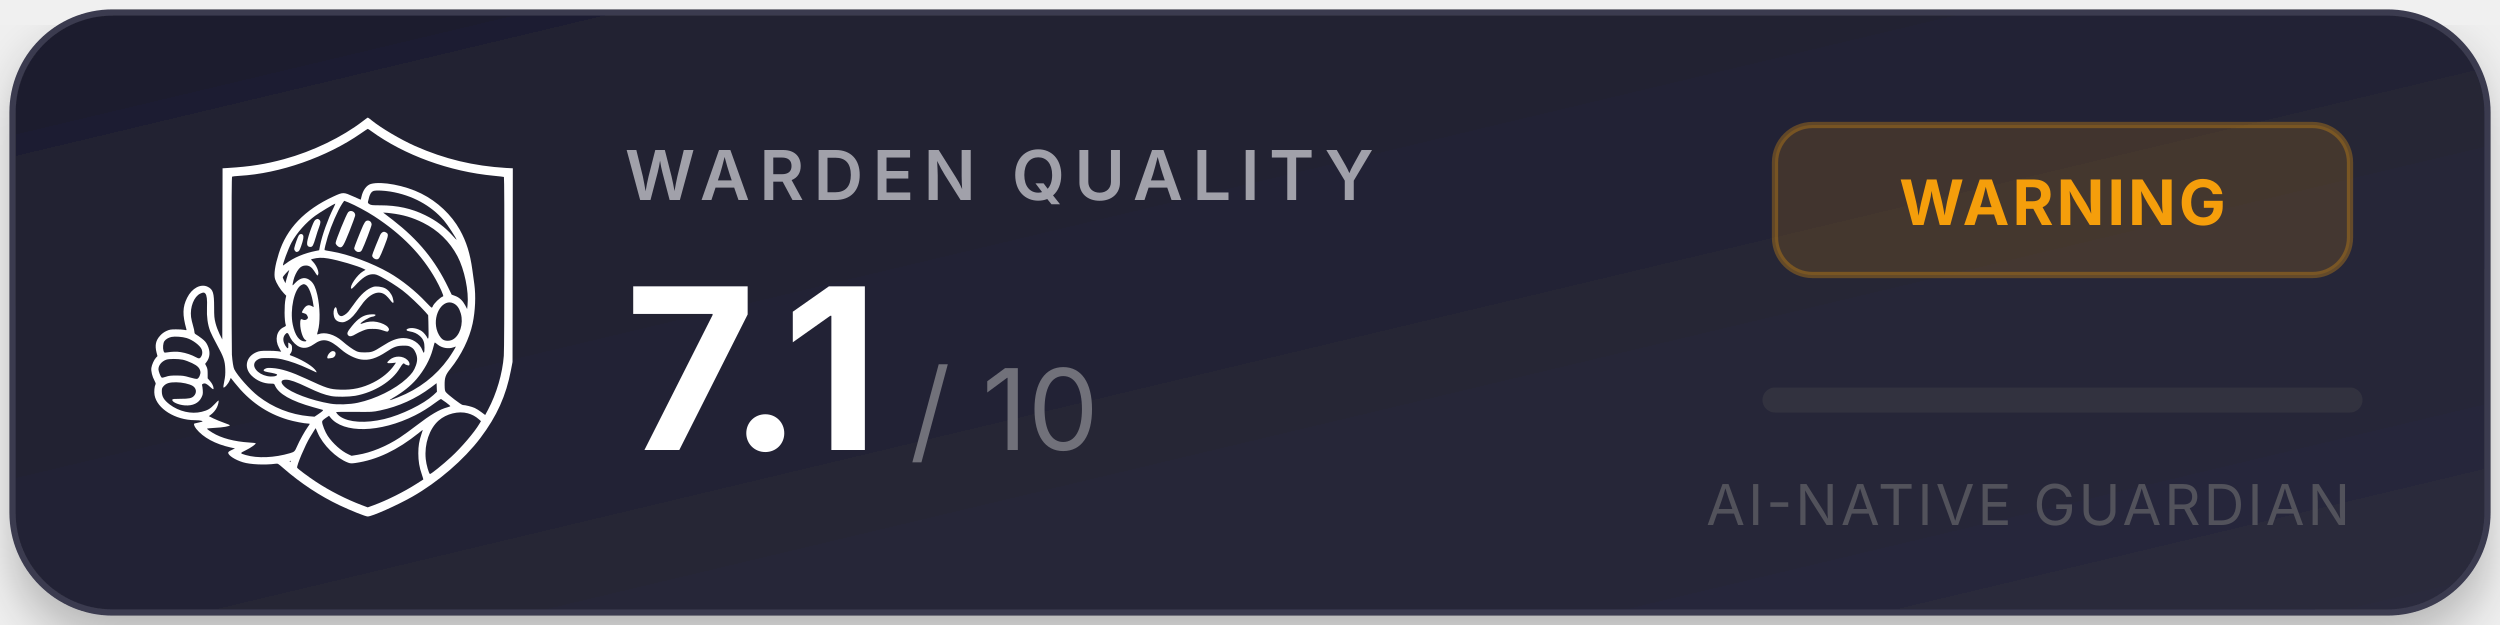
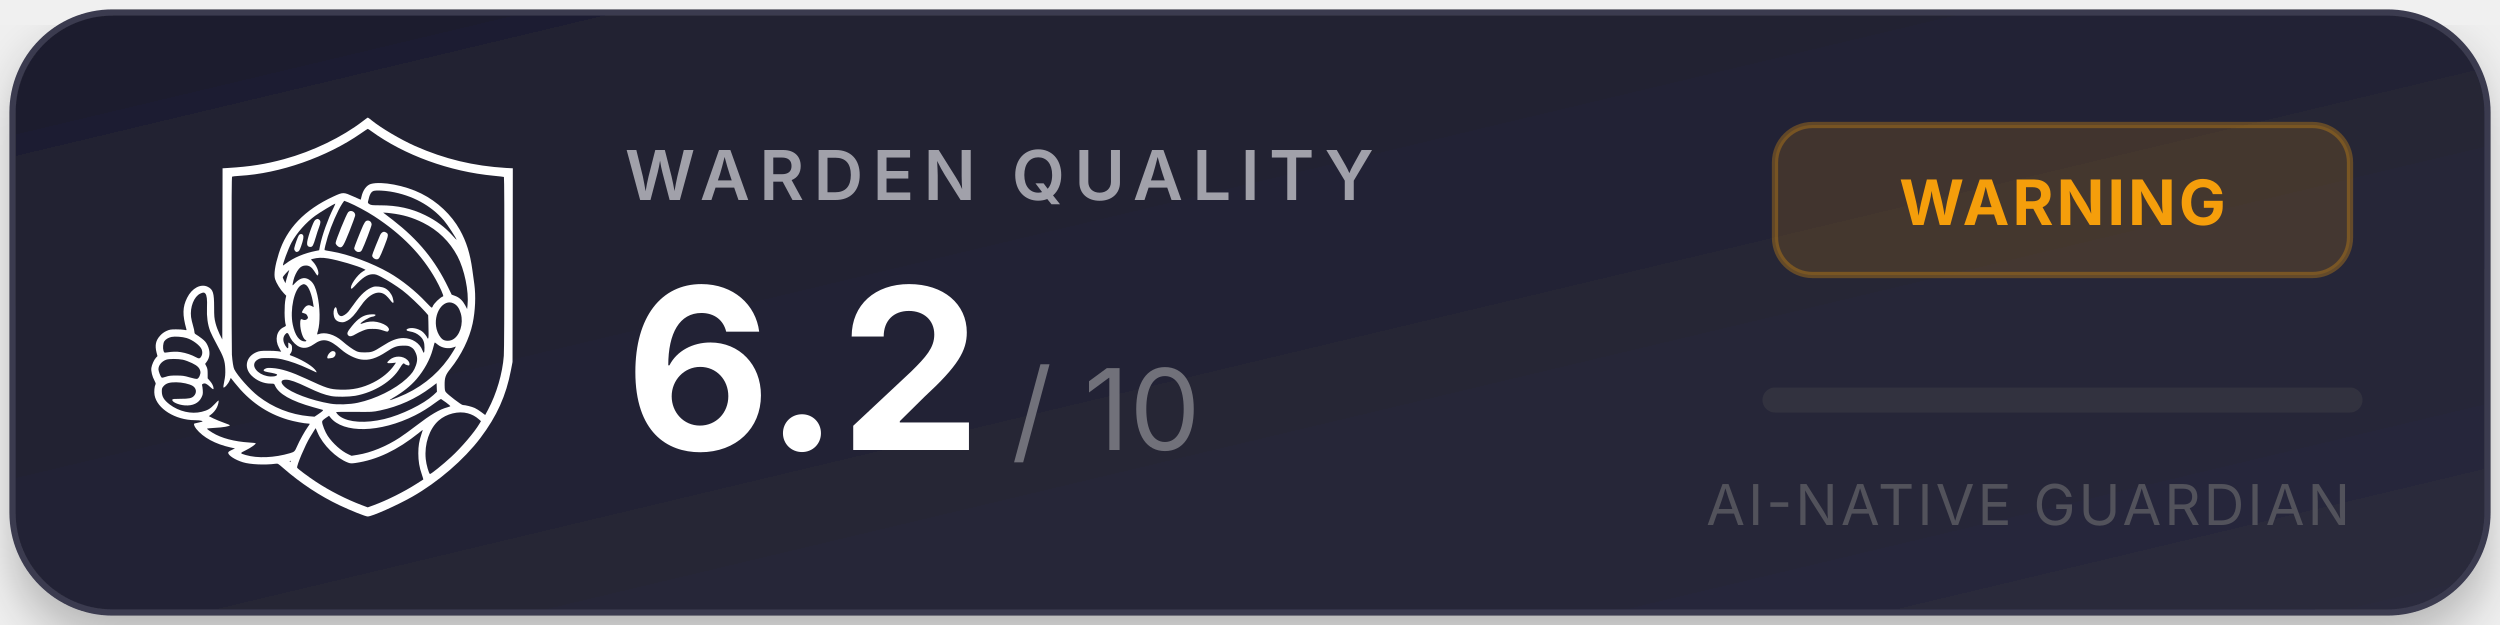
- <svg xmlns="http://www.w3.org/2000/svg" width="400" height="100" viewBox="0 0 400 100" fill="none" data-warden-score="7.1" data-warden-timestamp="1772179758" data-warden-signature="1323d77b89606d72a330bbf7ad29583934c5236ef3616fc03c890eb63693da88">
-   <a href="https://warden.ai/verify?score=7.1&amp;sig=1323d77b89606d72a330bbf7ad29583934c5236ef3616fc03c890eb63693da88&amp;ts=1772179758" target="_blank">
+ <svg xmlns="http://www.w3.org/2000/svg" width="400" height="100" viewBox="0 0 400 100" fill="none" data-warden-score="6.2" data-warden-timestamp="1773661838" data-warden-signature="8d0ba49e3256c50ffc5f9a5b0cdfe6c3658faf7058a2eddaee9c2c3eb1108806">
+   <a href="https://warden.ai/verify?score=6.2&amp;sig=8d0ba49e3256c50ffc5f9a5b0cdfe6c3658faf7058a2eddaee9c2c3eb1108806&amp;ts=1773661838" target="_blank">
    <defs>
      <filter id="shadow" x="-10%" y="-10%" width="120%" height="120%">
        <feDropShadow dx="0" dy="4" stdDeviation="4" flood-color="#000" flood-opacity="0.25" />
      </filter>
      <linearGradient id="cardGrad" x1="0" y1="0" x2="1" y2="1">
        <stop offset="0%" stop-color="#1e1e2e" />
        <stop offset="100%" stop-color="#2a2a3c" />
      </linearGradient>
      <linearGradient id="scoreGrad" x1="0" y1="0" x2="1" y2="0">
        <stop offset="0%" stop-color="#F59E0B" />
        <stop offset="100%" stop-color="#D97706" />
      </linearGradient>
    </defs>
    <rect x="2" y="2" width="396" height="96" rx="16" fill="url(#cardGrad)" stroke="#3b3b4f" stroke-width="1" filter="url(#shadow)" />
    <g transform="translate(24, 18) scale(0.09)">
      <path fill="#ffffff" d="m378.5 15.3c-36.8 28.4-89.3 53.8-140.1 67.6-33.1 9-60.2 13.3-99.6 15.7l-9.8 0.6-0.2 152.1-0.3 152.2-4.8-9.5c-2.7-5.6-5.7-13.6-7.2-19.5-2.2-8.8-2.5-12.1-2.5-28.6 0-25-1.9-31.3-11.1-35.9-12.3-6.3-28.4 2.1-36.9 19.4-8.2 16.4-8.5 30.2-1.4 55.5 0.7 2.4 0.6 2.4-3.7 1.5-2.4-0.5-9.1-0.9-14.9-0.9-9.4 0.1-11.2 0.4-16.8 2.9-4.2 2-7.9 4.6-11.1 8.2-7.9 8.6-9.7 17-6.5 30l1.7 6.5-2.6 2.7c-3.4 3.5-7.5 12.7-8.3 18.3-0.8 5.7 1.7 15.6 5.5 22.4 2.1 3.8 2.6 5.6 1.9 6.8-1.9 3.5-2.8 13.1-1.7 19.1 4.3 24.2 37 44.5 71.6 44.6 5 0 10.4 0.5 12 1.1 2.7 1.2 2.7 1.2-3.2 2.6-3.3 0.8-7.1 1.6-8.3 1.9-2 0.4-2.3 0.9-1.7 3.2 0.3 1.5 2 4.5 3.7 6.6 12.2 15.3 33.9 27.1 61.1 33.1l7.8 1.7-6.1 2.9c-4.3 2-6 3.4-6 4.8 0 4.7 12.3 12.7 26.2 16.9 12.9 4 39.8 5.2 58.3 2.6 3.9-0.5 4.3-0.2 13.7 8 30.6 26.7 65 49.4 99.4 65.7 20.5 9.7 46.5 20.1 50.4 20.1 7.5 0.1 52-19.7 79-35 46-26.1 92.1-65.9 121.4-104.6 29.4-39 45.7-75.3 54.3-120.6l2.8-14.5 0.3-172.1 0.2-172.2-11.7-0.6c-58.1-3.5-109.5-15.8-162-39-25.6-11.4-60.2-31.8-77.1-45.5-3.4-2.8-6.5-5.1-7-5.1-0.4 0-4.3 2.9-8.7 6.3zm15.1 18c58.4 42.5 139.2 71.9 217.8 79.2 9.3 0.9 17.3 1.8 17.8 2.1 1.2 0.8 1 300.8-0.2 317.9-2.3 31.3-12.9 67.5-28.1 96l-5 9.3-6.7-5c-3.7-2.8-9-6.2-11.9-7.5-5.1-2.3-16.4-5.2-21.3-5.3-2.7-0.1-26.8-18.6-30.2-23.1-1.5-2-1.9-4.4-2-12-0.2-13.5 1.5-18.4 10.2-29.2 19.2-23.8 34-53.9 39.6-80.7 4.7-22.6 5.8-48.7 3-69.5-0.9-6.1-2.4-17.5-3.5-25.5-4-29.3-10.5-50.1-22.2-71.2-15-26.9-39.7-50.3-68.8-64.8-28.4-14.3-70.5-22.2-89.4-17-7.7 2.2-14.2 11.1-16.8 22.9-0.6 2.8-1.2 5.1-1.4 5.1-0.2 0-5.9-2.5-12.7-5.6-17.8-8-18.4-8.1-35.9 0-51.1 23.6-83.2 57-96.9 101.1-6.9 21.9-9.1 37.2-6.7 45.6 2.1 6.9 9.5 19 15.4 25l4.5 4.7-1.2 5.3c-2.5 11.7-2.3 39.8 0.5 47 0.4 1.1-0.6 2.1-3.5 3.4-13 5.9-16.7 22.3-8.5 37.1l3.7 6.7-5.8-0.9c-3.3-0.5-11.7-0.9-18.9-0.8-10.9 0-13.9 0.4-18.5 2.2-19.2 7.6-23.8 27.5-9.7 41.7 9.4 9.3 21.6 14.5 34.3 14.5 5.9 0 6.2 0.1 7.4 3 6.3 15.1 28.8 28 68.5 39 8.3 2.4 15.6 4.4 16.4 4.6 1.9 0.6 0.3 2.2-7.6 7.6l-6.8 4.6-9.5-0.8c-32.8-2.9-64.6-15.4-90.6-35.7-14.6-11.3-36.9-36.3-42.6-47.8-1.6-3.1-3.3-13.9-4.2-26-0.3-3.9-0.6-76.5-0.6-161.4-0.1-113.6 0.2-154.6 1-155.1 0.6-0.4 6.5-1 13.1-1.4 71.3-4 155.7-33.5 215.9-75.5 6.3-4.4 11.8-8 12.1-8 0.4-0.1 3.3 1.8 6.5 4.2zm33.9 107.3c38.5 6.4 71.8 24.4 95 51.3 6 6.9 22.4 32.1 22.5 34.3 0 0.4-3.3-2.9-7.3-7.5-13.4-15-28.8-26.5-48.6-36.2-24.4-12-49.3-17.4-79.6-17.5-14.2 0-16.4-0.2-19.3-2-2.7-1.7-3.1-2.4-2.6-4.7 2.8-13.1 5.5-17.7 10.7-19.1 4.2-1.1 18-0.4 29.2 1.4zm-74.4 19.4c11.8 4.9 32.5 16 45.4 24.4 49.3 32.1 85.1 68.8 109.5 112.4 7.4 13.2 14.6 29.5 13.2 30-5.5 1.8-17.1 13.1-18.7 18.2-0.4 1.1-1.2 1.9-1.8 1.9-0.7-0.1-5-4.2-9.7-9.3-18.3-19.7-43.8-40.1-66-52.8-29.9-17.1-72.8-33-102.3-37.8-6.6-1.1-12.2-2.1-12.4-2.4-0.6-0.6 2.4-12.9 5.8-24.1 6.1-19.7 17.4-45.6 25.5-58.3 1.9-2.8 3.5-5.2 3.8-5.2 0.2 0 3.6 1.4 7.7 3zm-26.7 9.2c-10.1 20.1-20.4 49-24.1 67.4l-1.6 8.3-5.6 1.1c-20.8 4.1-40.1 12.2-53.5 22.5-2.6 1.9-4.8 3.5-5 3.5-1.9 0 9.3-30.3 15.1-41 9.3-17.1 25.8-35.7 42.1-47.5 7.8-5.7 33.8-21.4 35.5-21.5 0.4 0-0.9 3.3-2.9 7.2zm101.6 9.9c22.3 2.7 38.4 7.5 57.5 16.9 26.5 13.2 47.3 33.4 61.1 59.5 12.4 23.4 20.5 62.8 17.9 87l-0.7 6.9-3.5-6.7c-4.5-8.4-10.3-13.9-18-16.7l-6-2.2-6.1-12.6c-23.4-48.6-52.8-84.6-98.4-120-7-5.5-13.8-10.6-15-11.5l-2.3-1.6h2.5c1.4-0.1 6.4 0.4 11 1zm-111.3 80.4c17.8 2.9 53.5 13.4 63.7 18.7l2.8 1.5-4.4 2.6c-10.5 6.1-24.8 27.1-21 30.9 0.6 0.6 2.7-1 5.8-4.4 14.3-15.6 22.9-21.2 32.6-21.3 4.8 0 6.9 0.7 14.5 4.6 11.7 6.2 26.7 15.6 38.3 24.3 9.9 7.4 31.3 27.6 40.3 37.9l5.2 6 0.4 11.6c0.6 19.6 0.5 29-0.3 29.8-0.5 0.4-1.1 0.3-1.3-0.4-1.2-3.5-6.8-10.4-10.2-12.6-7.3-4.9-17.6-6.8-24-4.6-5 1.8-3.7 4.2 2.8 5.1 7.1 1.1 12.9 3.7 17.9 8.2 6 5.4 8.2 11 8.2 20.3 0 10.3-1.2 12-3.6 5.3-4.7-13-18.6-22-33.9-22-11.4 0-21.7 4-38.2 14.7-15.1 9.7-18.2 10.8-30.3 10.8-8.7-0.1-11.3-0.4-15.4-2.3-5.6-2.6-16-10-25.1-18-13.4-11.7-30.3-16.6-42.2-12.1-2.7 1-2.7 0.8-0.8-5.7 4.3-14.8 3.9-42-1-63.9-3-13.1-6.2-20.1-11.5-24.9-8.9-8-18.3-6.8-28.3 3.8-5.2 5.6-5.1 5.9-2.6-5.4 1.4-6.4 5.6-15.3 9.5-19.9 3.5-4.3 7.4-6.1 12.7-6.1 5.7 0 10.2 3 14.4 9.5 6.2 9.6 5.8 9.2 7.1 6.9 2.3-4.3-2.4-16.2-9.1-23.1-4-4.2-4-4.2-1.6-4.8 10.5-2.6 17.1-2.9 28.6-1zm-71.8 29.2c-1.5 4.9-3.1 10.1-3.4 11.8l-0.7 3-2.3-4.5c-1.3-2.5-2.4-5.2-2.5-6.1 0-1.2 10.5-12.8 11.6-12.9 0.1 0-1.1 3.9-2.7 8.7zm32 17.7c5.3 2.8 11 17.6 13.5 35.4l0.6 4.2-3.7-2c-4.2-2.2-7.6-1.8-11.1 1.4-2.1 1.8-6.2 8.5-6.2 10 0 0.3 1.8 1 4 1.6 3.2 0.8 4.5 1.9 5.7 4.5 1.6 3.3 1.5 3.6-0.2 5.5-2 2.2-5.5 2.6-8.7 0.9-2.9-1.5-3.8 0.2-3.8 7.6 0 11.9 5 27.1 9.5 28.9 2.4 0.9 1.7 2.6-1 2.6-10 0-17.7-10.5-21.7-29.8-5.5-26.4 2.8-64.3 15.4-70.5 4.1-2 4.2-2 7.7-0.3zm-178.6 15.4c2.7 2.9 3.6 10.7 3 25.2-0.7 16.2 1.3 30.3 5.8 42 1.6 4.1 7 14.9 12 24 11.9 21.7 14.1 28.2 14.7 43 0.3 9.1-0.1 13.7-1.8 21.9-1.1 5.7-1.9 10.6-1.6 10.8 1.7 1.7 8.5-5.8 11.4-12.8l1.8-4.1 7 8.8c26.1 33 56.7 54.2 94.5 65.5 10.4 3.1 29.9 6.9 35.7 6.9 1.7 0 3.2 0.3 3.2 0.6 0 0.4-1.5 2.7-3.4 5.3-5.2 7.2-15 24.7-19.1 34.4-4 9.2-4.7 10-12.4 12.3-28 8.3-58.1 9.5-79.1 3.3-10.5-3.1-10.5-3.2 0.2-8.4 8.8-4.3 17.8-10.6 17.8-12.4 0-0.4-5.1-1.1-11.4-1.4-26.4-1.6-49.7-7.7-65.5-17.4-5.2-3.2-9.6-6.3-9.8-6.9-0.2-0.7 4.4-1.3 14.4-1.8 13.7-0.6 26.3-2.8 26.3-4.6 0-0.4-4.8-2.4-10.7-4.5-6-2.1-14.4-5.6-18.8-7.7l-7.9-4 2.9-2.1c4.7-3.3 8.9-8.3 11.4-13.3 2.3-4.5 4-12.4 2.7-12.4-0.4 0-3.4 2.9-6.8 6.6-7.6 8.1-12.2 10.9-22.9 13.5-18.1 4.6-40.7-0.6-57-13.1-10.3-8-13.8-13.9-13.9-23.2 0-5 0.4-6.2 3-9.2 4.7-5.3 10.6-7.1 22.5-7 10.7 0.1 23.5 2.9 29.3 6.4 6.7 4.1 7.8 12 2.4 17.8-3.9 4.2-8.7 5.2-24.3 5.2-10.8 0-13.8 0.3-14.2 1.4-1.5 3.9 10.6 9.5 22.3 10.3 14.1 1 24.6-4 29.5-14.1 2.4-4.9 2.7-6.4 2.3-12.8-0.3-4-0.8-8-1.2-8.9-0.5-1.1 0.1-1.9 1.9-2.7 3.2-1.5 6.3-0.1 12.6 5.8 4.5 4.2 5.9 4.8 5.9 2.7 0-3.7-2.5-9-6.3-13.3l-4.2-4.8v-8.5c0-7-0.5-9.4-2.3-12.9l-2.2-4.3 2.5-3.3c6.4-8.5 7-19.1 1.5-30.3-2.5-5-4.5-7.3-9.9-11.5-3.8-2.9-8.3-6.1-10-7-2.4-1.3-3.1-2.4-3.1-4.6 0-1.6-1.1-6.6-2.5-11.3-1.4-4.6-3-11.5-3.5-15.2-2.2-17.6 5.3-36.8 16.5-41.8 5.1-2.3 6.8-2.4 8.8-0.1zm441.7 17.7c6 3.1 9.8 8.4 12.5 17.7 5.3 18.3-1.8 40.4-15 46.8-5.6 2.7-13.1 2.4-17.3-0.7-4.5-3.3-8.8-10.7-10.7-18.3-6.7-27.2 11.9-55 30.5-45.5zm-292.5 57c0.9 2.5 3.5 6.8 5.6 9.6 11.2 14.1 23.9 16.1 38.2 5.9 16.1-11.6 27.2-9.4 48.7 9.4 10.1 8.9 24.6 16.2 35.2 17.7 14.3 2.1 27.1-1.9 45.2-13.8 13.2-8.8 18.6-10.7 30.1-10.8 8.1 0 9.5 0.3 13.7 2.7 3.6 2.2 5.3 4.1 7.4 8.5 4 8 4.3 14.9 1.1 24-3.3 9.3-6.8 14.3-16.4 23.3-20.2 18.9-55.6 36.4-86.8 43-14.3 3.1-36.2 3.8-48.9 1.6-34.1-5.8-70-19.3-81.8-30.6-7.6-7.3-6.4-12 2.9-12 7.3 0 17.7 3.7 39.3 14 18.6 8.9 29.2 12.8 41 15.1 9 1.8 31.5 1.5 42.6-0.4 34-6.1 65.8-25.8 79.7-49.5 4.5-7.6 6.7-9.6 8.2-7.3 0.3 0.5 2.2 1.5 4.1 2.1 2.8 1 3.8 1 4.4 0.1 1.2-2-0.1-5.9-2.9-8.7-8.1-8.3-22.9-8.6-32.1-0.7-6.3 5.4-5.5 6.6 3.7 5.8l7.6-0.8-3.4 4.9c-8.3 11.8-21.6 22.7-36.9 30.4-19 9.6-37.2 13.5-58.5 12.7-19.4-0.7-23.7-2.1-61.2-19.5-26.2-12.2-44.4-17.9-59.8-18.9-7.4-0.5-9.7-0.3-12.4 1.1-5.4 2.8-3.8 4.8 4.9 6.3 9.3 1.5 16 3.3 16 4.3 0 3.1-9 4.4-17.8 2.6-8.4-1.7-15.7-6-19.9-11.5-5.4-7-3.8-14.2 4-18.3 3.8-2.1 5.6-2.3 18.2-2.3 11 0 16.3 0.5 24.4 2.3 14 3.2 30.6 9.1 46.9 16.8 7.4 3.5 13.6 6.4 13.8 6.4 1.2 0 0-2.4-2.8-5.5-6.6-7.6-25.8-18.6-43.1-24.8-1.7-0.7-1.7-0.9 0.5-3.9 1.7-2.5 2.3-4.7 2.3-8.6 0-4.6-0.4-5.7-2.8-7.8-1.5-1.3-3.1-2.4-3.5-2.4-0.4 0-0.6 2.1-0.3 4.6 0.5 6.8-1.1 7.3-4.9 1.5-4.9-7.8-5.3-14.9-0.9-20.4 3.1-4 5.3-3.5 7.4 1.8zm-182.3 4.5c10.9 3.3 24.1 13.4 26.7 20.3 1.5 4 1.4 8.3-0.4 11.7-2.5 4.8-4.4 5.2-10 2-7.1-4-17.7-7.6-26.8-9-7.2-1.2-14.6-1-25.3 0.6-4.1 0.6-4.2 0.6-5.4-3.1-1.5-4.7-0.8-13.4 1.5-16.9 2.3-3.4 7.4-6.5 12.7-7.6 6.2-1.3 19.5-0.3 27 2zm446 11.4c7.3 6.2 19.2 8.4 28.3 5.1 2.2-0.8 4.1-1.5 4.2-1.5 0.7 0-8 14.2-13.1 21.3-22.2 31.1-52.5 54.4-89.6 69-16.4 6.5-19 6.7-8.8 0.9 16.8-9.6 31.3-21.2 41.6-33.2 13.7-16.1 24-34.9 28.8-52.7 3.4-12.7 3.2-12.3 4-12.3 0.3 0 2.4 1.6 4.6 3.4zm-452.8 27.1c3.8 0.8 11.1 3.5 16.3 6 9.9 4.8 13.6 8.6 14.9 15.1 0.8 4.4-2.6 12.1-5.8 12.9-1.4 0.4-7-0.7-13.3-2.6-9.8-2.9-12.4-3.2-23.5-3.3-10.5 0-13.5 0.4-18.8 2.2-4.9 1.7-6.7 2-7.8 1.2-1.7-1.5-5.4-11.3-5.4-14.5 0-7 5.6-14 13.8-17 5-1.8 21-1.8 29.6 0zm445.5 62.8c-17.3 16-57.2 35.5-87.5 42.7-33.3 7.9-63 6.1-78.5-4.6-3.4-2.3-6.9-6.3-6.9-7.9 0-0.3 14.5-0.4 32.3-0.3 32 0.3 32.3 0.3 45.7-2.5 33.2-7 63.6-20.7 90.3-40.8l10.2-7.7 0.3 7.7 0.3 7.6zm22.4 13.2c4.2 3.2 7.7 6.1 7.7 6.5 0 0.3-2.1 1.2-4.7 1.9-14.5 3.8-30.6 13.3-55.8 32.7-9.6 7.4-22.9 17-29.7 21.5-23.6 15.4-51.1 26.7-74.4 30.4l-11.1 1.8-5.8-2.7c-12.3-5.6-27.4-19.1-36.5-32.6-4.4-6.5-10-20.4-10-25 0-1.9 1.4-3.4 6.1-6.7l6.2-4.2 2.1 2.7c23 29.3 88.6 27.8 150.8-3.4 12-6 24.2-13.6 35.8-22.3 5.2-3.9 9.9-7 10.5-6.7 0.5 0.2 4.5 3 8.8 6.1zm38.8 19.3c7.4 2.1 13.5 5.3 19.3 10.4l4 3.5-2.8 4.7c-8.7 14.9-32.4 42.7-50.5 59.2-14.7 13.6-36 30.6-37.4 30.1-1.9-0.6-6.6-17-7.5-26.6-2.7-26.7 6.5-54.1 23.1-68.6 13.7-12 35.2-17.3 51.8-12.7zm-267.3 33.9c9.1 22 33.4 46 54.4 53.8 4.2 1.5 5.7 1.6 13 0.6 37.9-5.4 74.6-22.8 112.6-53.4 3.9-3.2 7.2-5.7 7.2-5.4 0 0.2-1.1 3.6-2.5 7.7-4 11.7-5.5 21-5.5 33.8 0 13.8 1.8 24.9 6.2 37.5 1.6 4.9 2.9 9 2.7 9.1-0.2 0.2-5.6 3.6-11.9 7.6-22.3 14.3-52.6 29.4-76.2 38.1l-10.7 3.9-10.4-3.9c-27.4-10.3-57.6-25.7-81.8-41.7-14-9.2-32.6-23.2-33.3-24.9-1.3-3.4 14.4-40.6 23-54.5 8.7-14.2 9.8-15.9 10-15.7 0.1 0.1 1.5 3.5 3.2 7.4zm-47.8 51.9c0 0.8-0.5 1.2-1 0.9-0.6-0.4-0.8-1.1-0.5-1.6 0.9-1.4 1.5-1.1 1.5 0.7z" />
      <path fill="#ffffff" d="m352.3 177.2c-3.2 3.5-22.3 50.4-22.3 54.8 0 2.6 4 6.8 7.1 7.5 4.9 1.2 7-2.4 17.4-28.3 5.3-13.4 9.9-25.9 10.2-27.7 1.1-6.8-7.8-11.3-12.4-6.3z" />
      <path fill="#ffffff" d="m383.7 193.1c-0.9 0.6-3.1 4-4.8 7.7-4.8 10.6-15.9 38.7-15.9 40.4 0 3.1 4 6.8 7.3 6.8 3.8 0 5-0.7 6.7-4 3.8-7.2 17-41.9 17-44.7 0-5.7-5.5-9-10.3-6.2z" />
      <path fill="#ffffff" d="m412.4 213.5c-1.2 0.8-2.7 2.9-3.4 4.7-0.8 1.8-4.2 10.2-7.7 18.6-3.5 8.4-6.3 16.3-6.3 17.6 0 3.2 4 6.6 7.8 6.6 4.2 0 5.1-1.5 13.4-22.3 8.1-20.5 8.4-22.8 3.1-25.6-2.9-1.5-4.4-1.4-6.9 0.4z" />
      <path fill="#ffffff" d="m295.3 190c-2.5 1-4.1 3.8-7.9 13.6-4.1 10.7-7.3 21.4-8 26.7-0.8 5.7 1.2 8.7 5.7 8.7 3.9 0 5.2-2.4 9.5-16.8 1.9-6.6 4.6-14.9 6-18.3 3-7.9 3.1-11.3 0.2-13.3-2.5-1.8-2.5-1.8-5.5-0.6z" />
      <path fill="#ffffff" d="m264.5 218.4c-1.7 2.5-6.8 16.8-7.9 22.2-0.5 2.3-0.2 3.7 1.3 5.5 1.6 2 2.3 2.2 4.7 1.4 2.5-0.9 3.3-2.3 6.1-10 3.9-11.1 4.9-16.6 3.4-19.4-1.6-2.9-5.6-2.7-7.6 0.3z" />
      <path fill="#ffffff" d="m397 309.9c-11.5 3.8-22 13.1-34 30.1-4.1 5.8-8.7 12.1-10.3 14-3.6 4.3-9.4 8-12.5 8-3.7 0-6.9-4-7.7-9.8-0.8-5.8-2.2-7.4-4.1-4.8-2.1 2.9-2.7 9.3-1.4 14.7 1.5 6.4 5.9 10 12.9 10.7 4.1 0.4 5.9-0.1 11.2-2.9 6.8-3.7 12.8-10.2 22.4-24.4 16-23.8 33.4-31.4 46.1-20.2 2 1.7 5.4 5.5 7.6 8.4 5.6 7.6 7.3 5.8 4.3-4.4-2.1-7-7.6-13.8-13.7-16.9-5.4-2.7-16.2-4-20.8-2.5z" />
      <path fill="#ffffff" d="m390.3 359.1c-11.2 1.1-20.4 7.1-31.1 20.3-8.8 10.8-9.9 13.7-6.5 17.1 2.3 2.3 6.7 1.5 12.8-2.4 2.7-1.7 8.5-4.5 13-6.3 7-2.8 9.2-3.2 17.5-3.1 7.6 0 11.2 0.5 17.9 2.7 8.1 2.7 8.5 2.7 9.8 1 1.8-2.4 1.6-3.7-0.8-6.8-2.9-3.7-10.8-7.5-19.2-9.2-7.8-1.7-17.2-0.8-24.7 2.2-2.3 0.9-4.3 1.4-4.6 1.1-1.7-1.7 16.4-12.7 21-12.7 2.2 0 5.6-1.8 5.6-2.9 0-1.3-3.9-1.7-10.7-1z" />
      <path fill="#ffffff" d="m320.2 426.5c-3.3 2.7-5.7 7.7-4.9 9.9 0.4 1 1.5 1.2 4.9 0.5 2.4-0.4 4.6-0.8 4.9-0.9 0.3 0 1.5-0.9 2.7-2 2.8-2.6 2.9-7.5 0.3-9-3-1.5-4.7-1.2-7.9 1.5z" />
    </g>
    <text x="100" y="32" fill="#a1a1aa" font-family="system-ui, -apple-system, Segoe UI, sans-serif" font-size="11" font-weight="600" letter-spacing="1.5" style="text-transform: uppercase;">WARDEN QUALITY</text>
    <text x="100" y="72" fill="#fff" font-family="system-ui, -apple-system, Segoe UI, sans-serif" font-weight="700">
-       <tspan font-size="36">7.1</tspan>
+       <tspan font-size="36">6.2</tspan>
      <tspan font-size="18" fill="#71717a" font-weight="400" dx="2">/ 10</tspan>
    </text>
    <rect x="284" y="20" width="92" height="24" rx="6" fill="#F59E0B" fill-opacity="0.15" stroke="#F59E0B" stroke-opacity="0.3" stroke-width="1" />
    <text x="330" y="36" fill="#F59E0B" font-family="system-ui, -apple-system, Segoe UI, sans-serif" font-size="10" font-weight="700" text-anchor="middle" letter-spacing="0.5">WARNING</text>
    <line x1="284" y1="64" x2="376" y2="64" stroke="#3f3f46" stroke-width="4" stroke-linecap="round" stroke-opacity="0.5" />
-     <line x1="284" y1="64" x2="349.018" y2="64" stroke="url(#scoreGrad)" stroke-width="4" stroke-linecap="round" />
+     <line x1="284" y1="64" x2="341.5" y2="64" stroke="url(#scoreGrad)" stroke-width="4" stroke-linecap="round" />
    <text x="376" y="84" fill="#52525b" font-family="system-ui, -apple-system, Segoe UI, sans-serif" font-size="9" text-anchor="end" letter-spacing="0.5">AI-NATIVE GUARDIAN</text>
  </a>
</svg>
